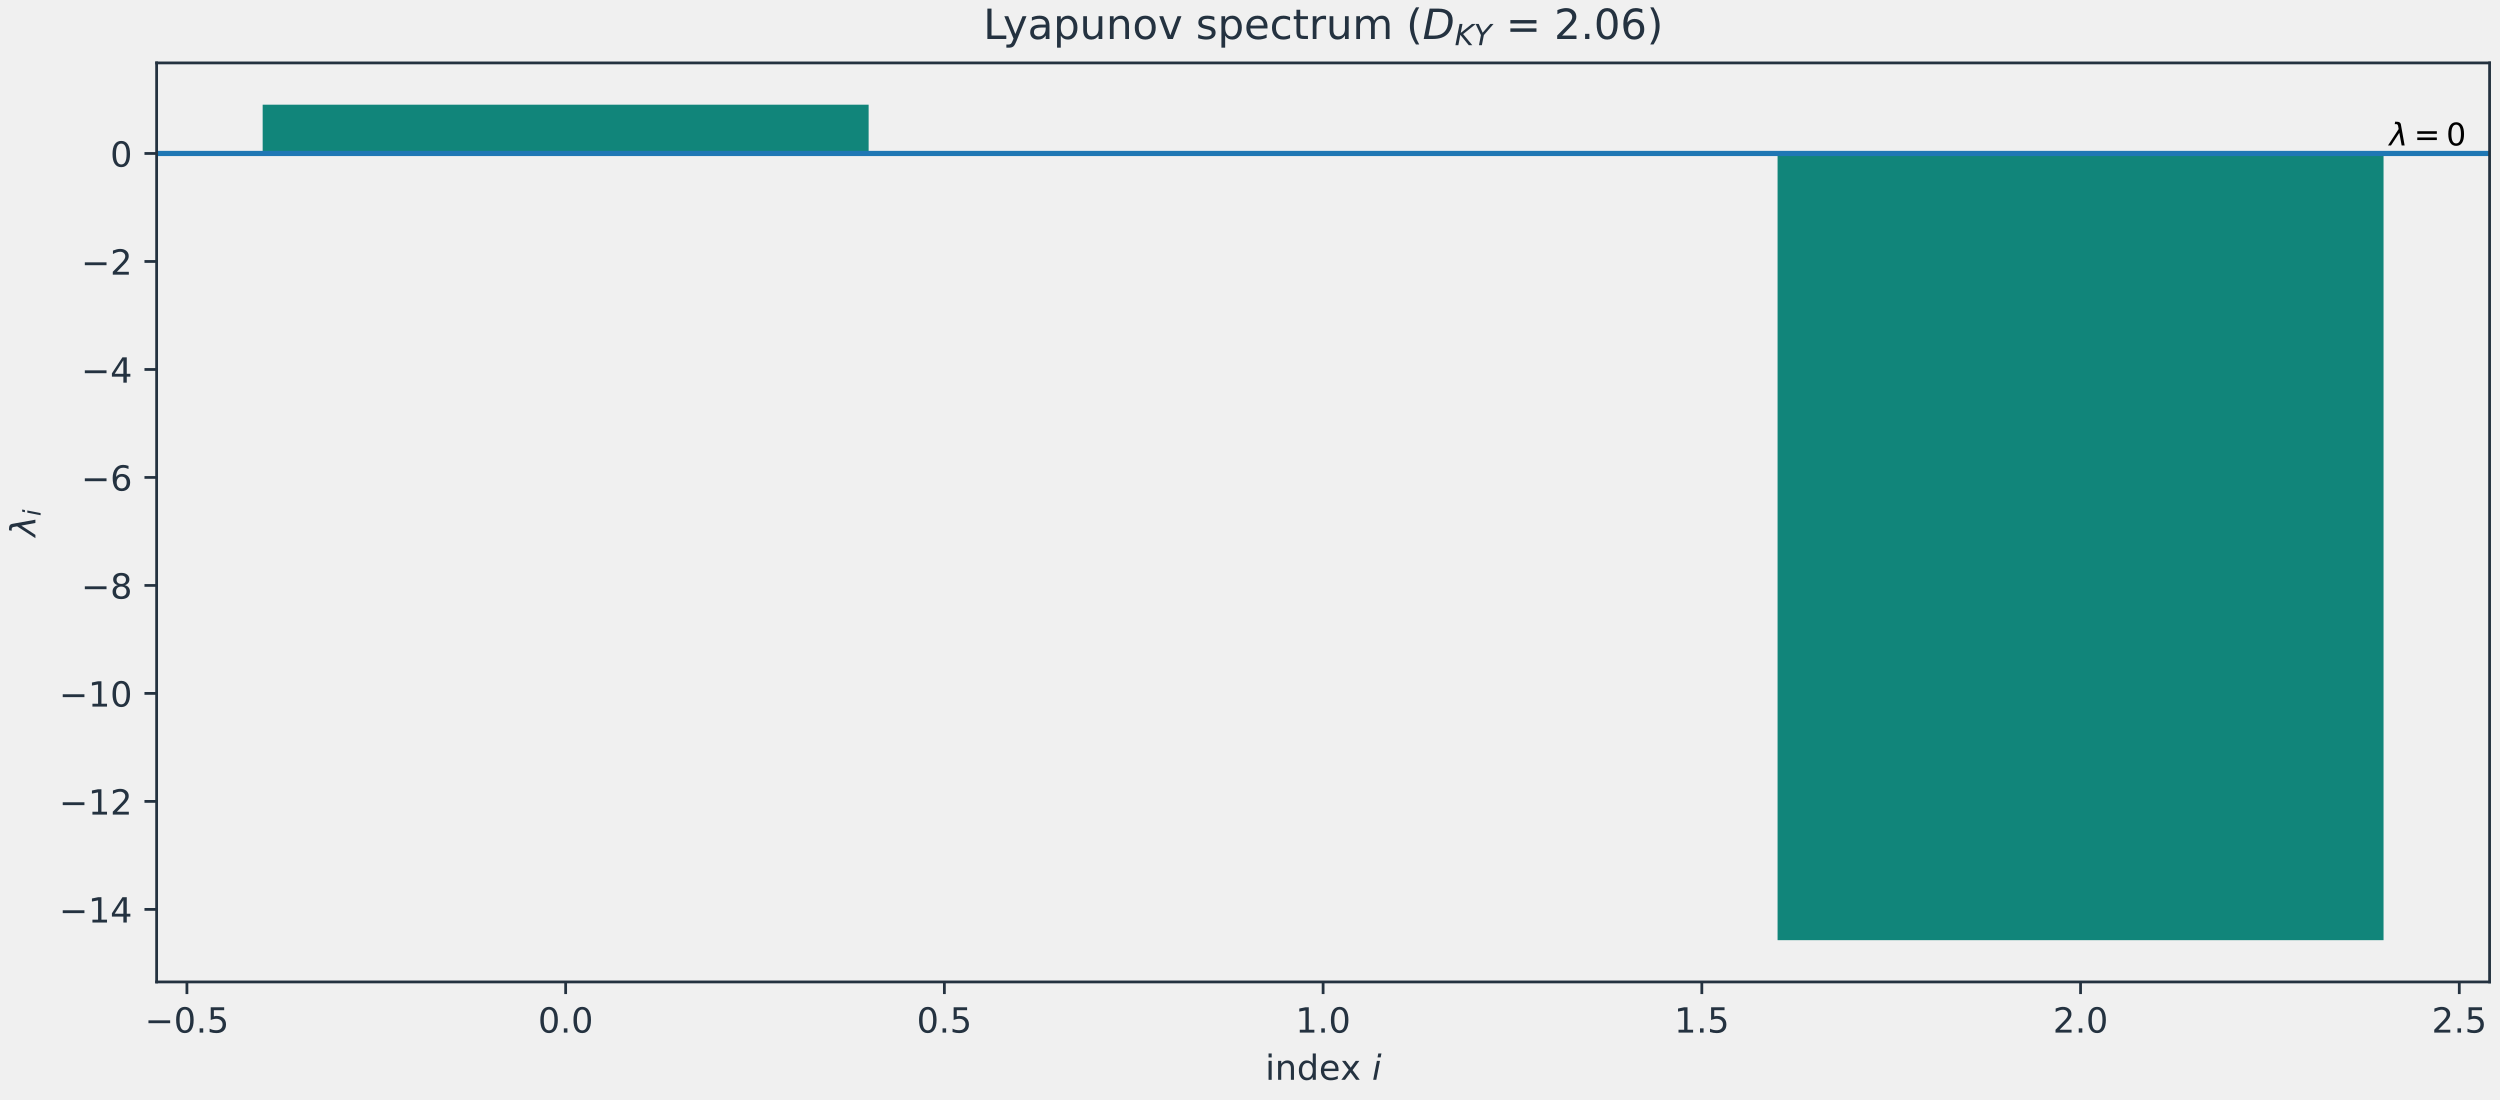
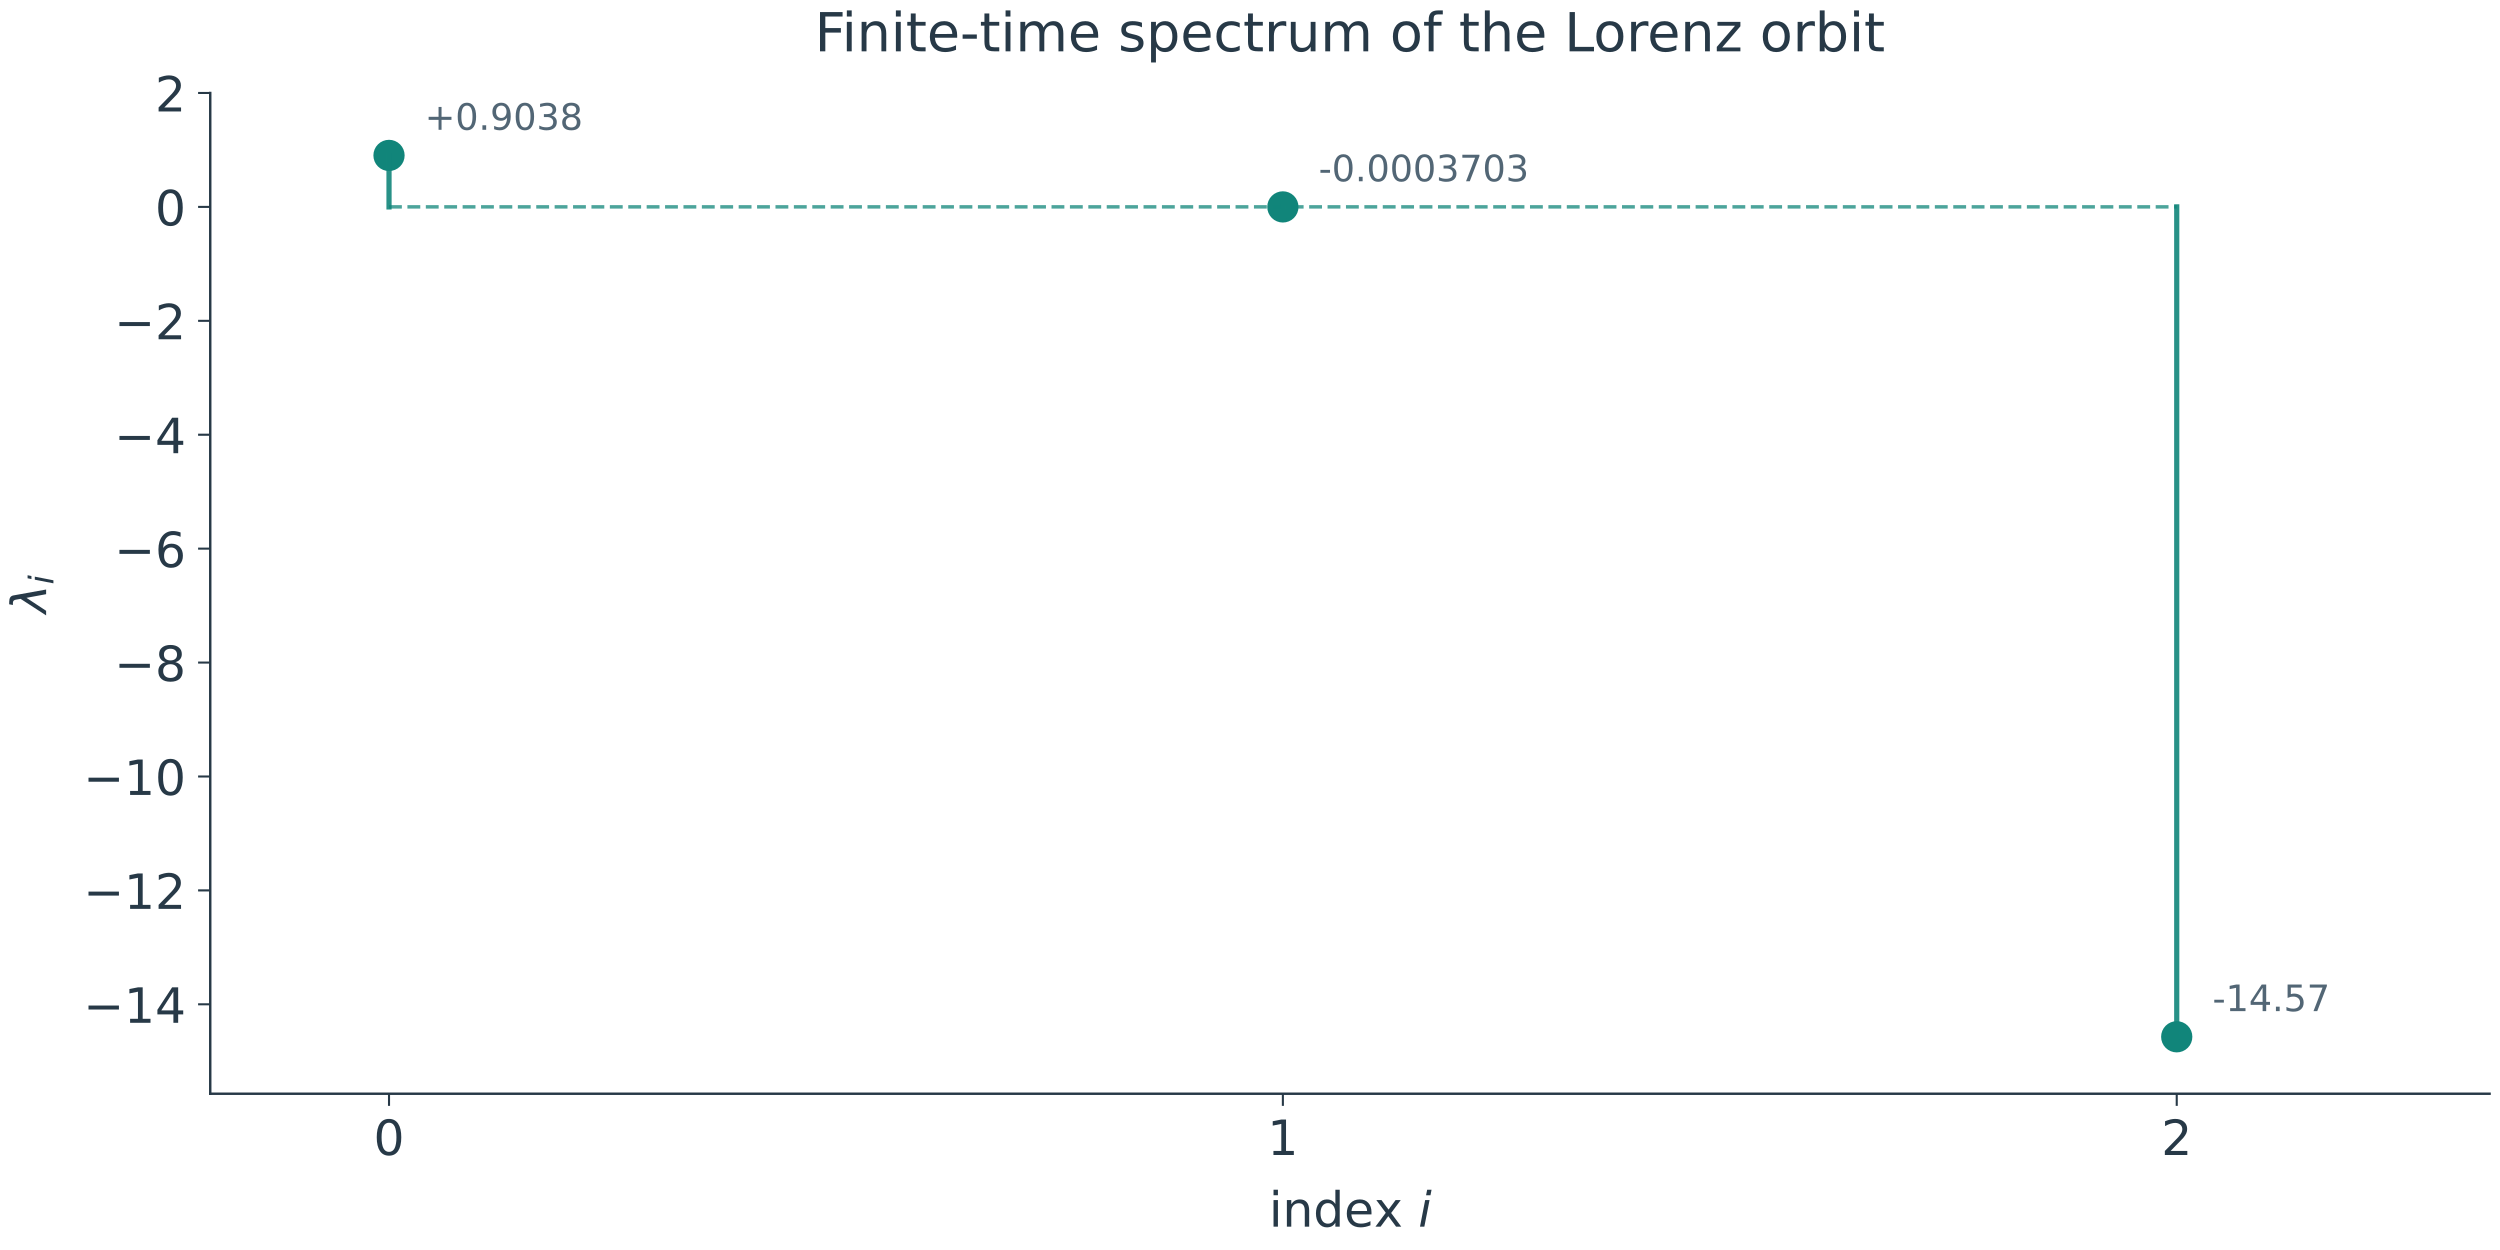
- <svg xmlns="http://www.w3.org/2000/svg" xmlns:xlink="http://www.w3.org/1999/xlink" width="720pt" height="316.8pt" viewBox="0 0 720 316.8" version="1.1">
+ <svg xmlns="http://www.w3.org/2000/svg" xmlns:xlink="http://www.w3.org/1999/xlink" width="720pt" height="360pt" viewBox="0 0 720 360" version="1.1">
  <defs>
    <style type="text/css">*{stroke-linejoin: round; stroke-linecap: butt}</style>
  </defs>
  <g id="figure_1">
    <g id="patch_1">
-       <path d="M 0 316.8  L 720 316.8  L 720 0  L 0 0  L 0 316.8  z " style="fill: none" />
+       <path d="M 0 360  L 720 360  L 720 0  L 0 0  z " style="fill: #ffffff" />
    </g>
    <g id="axes_1">
      <g id="patch_2">
-         <path d="M 45.107 282.797  L 717 282.797  L 717 18.12  L 45.107 18.12  L 45.107 282.797  z " style="fill: none" />
-       </g>
-       <g id="patch_3">
-         <path d="M 75.648 44.204  L 250.165 44.204  L 250.165 30.151  L 75.648 30.151  z " clip-path="url(#p21ae099ee7)" style="fill: #11857a" />
-       </g>
-       <g id="patch_4">
-         <path d="M 293.795 44.204  L 468.312 44.204  L 468.312 44.21  L 293.795 44.21  z " clip-path="url(#p21ae099ee7)" style="fill: #11857a" />
-       </g>
-       <g id="patch_5">
-         <path d="M 511.942 44.204  L 686.459 44.204  L 686.459 270.767  L 511.942 270.767  z " clip-path="url(#p21ae099ee7)" style="fill: #11857a" />
+         <path d="M 60.55 314.996  L 717 314.996  L 717 26.778  L 60.55 26.778  z " style="fill: #ffffff" />
+       </g>
+       <g id="PathCollection_1">
+         <defs>
+           <path id="m7bce40d7ed" d="M 0 4  C 1.061 4 2.078 3.579 2.828 2.828  C 3.579 2.078 4 1.061 4 0  C 4 -1.061 3.579 -2.078 2.828 -2.828  C 2.078 -3.579 1.061 -4 0 -4  C -1.061 -4 -2.078 -3.579 -2.828 -2.828  C -3.579 -2.078 -4 -1.061 -4 0  C -4 1.061 -3.579 2.078 -2.828 2.828  C -2.078 3.579 -1.061 4 0 4  z " style="stroke: #11857a" />
+         </defs>
+         <g clip-path="url(#p15ca4efb0f)">
+           <use xlink:href="#m7bce40d7ed" x="112.036" y="44.761" style="fill: #11857a; stroke: #11857a" />
+           <use xlink:href="#m7bce40d7ed" x="369.468" y="59.592" style="fill: #11857a; stroke: #11857a" />
+           <use xlink:href="#m7bce40d7ed" x="626.899" y="298.593" style="fill: #11857a; stroke: #11857a" />
+         </g>
      </g>
      <g id="matplotlib.axis_1">
        <g id="xtick_1">
          <g id="line2d_1">
            <defs>
-               <path id="mef0556ea45" d="M 0 0  L 0 3.5  " style="stroke: #243240; stroke-width: 0.8" />
+               <path id="ma86509042d" d="M 0 0  L 0 3.5  " style="stroke: #273947; stroke-width: 0.6" />
            </defs>
            <g>
-               <use xlink:href="#mef0556ea45" x="53.833" y="282.797" style="fill: #243240; stroke: #243240; stroke-width: 0.8" />
+               <use xlink:href="#ma86509042d" x="112.036" y="314.996" style="fill: #273947; stroke: #273947; stroke-width: 0.6" />
            </g>
          </g>
          <g id="text_1">
-             <text style="font-size: 10px; font-family: 'IBM Plex Sans', 'DejaVu Sans', sans-serif; text-anchor: middle; fill: #243240" x="53.833" y="297.395" transform="rotate(-0 53.83315 297.3951)">−0.5</text>
+             <text style="font-size: 14px; font-family: 'DejaVu Sans', 'Arial', sans-serif; text-anchor: middle; fill: #273947" x="112.036" y="332.633" transform="rotate(-0 112.0363 332.6332)">0</text>
          </g>
        </g>
        <g id="xtick_2">
          <g id="line2d_2">
            <g>
-               <use xlink:href="#mef0556ea45" x="162.907" y="282.797" style="fill: #243240; stroke: #243240; stroke-width: 0.8" />
+               <use xlink:href="#ma86509042d" x="369.468" y="314.996" style="fill: #273947; stroke: #273947; stroke-width: 0.6" />
            </g>
          </g>
          <g id="text_2">
-             <text style="font-size: 10px; font-family: 'IBM Plex Sans', 'DejaVu Sans', sans-serif; text-anchor: middle; fill: #243240" x="162.907" y="297.395" transform="rotate(-0 162.9066 297.3951)">0.0</text>
+             <text style="font-size: 14px; font-family: 'DejaVu Sans', 'Arial', sans-serif; text-anchor: middle; fill: #273947" x="369.468" y="332.633" transform="rotate(-0 369.4676 332.6332)">1</text>
          </g>
        </g>
        <g id="xtick_3">
          <g id="line2d_3">
            <g>
-               <use xlink:href="#mef0556ea45" x="271.98" y="282.797" style="fill: #243240; stroke: #243240; stroke-width: 0.8" />
+               <use xlink:href="#ma86509042d" x="626.899" y="314.996" style="fill: #273947; stroke: #273947; stroke-width: 0.6" />
            </g>
          </g>
          <g id="text_3">
-             <text style="font-size: 10px; font-family: 'IBM Plex Sans', 'DejaVu Sans', sans-serif; text-anchor: middle; fill: #243240" x="271.98" y="297.395" transform="rotate(-0 271.9801 297.3951)">0.5</text>
-           </g>
-         </g>
-         <g id="xtick_4">
-           <g id="line2d_4">
-             <g>
-               <use xlink:href="#mef0556ea45" x="381.054" y="282.797" style="fill: #243240; stroke: #243240; stroke-width: 0.8" />
-             </g>
-           </g>
-           <g id="text_4">
-             <text style="font-size: 10px; font-family: 'IBM Plex Sans', 'DejaVu Sans', sans-serif; text-anchor: middle; fill: #243240" x="381.054" y="297.395" transform="rotate(-0 381.0535 297.3951)">1.0</text>
-           </g>
-         </g>
-         <g id="xtick_5">
-           <g id="line2d_5">
-             <g>
-               <use xlink:href="#mef0556ea45" x="490.127" y="282.797" style="fill: #243240; stroke: #243240; stroke-width: 0.8" />
-             </g>
-           </g>
-           <g id="text_5">
-             <text style="font-size: 10px; font-family: 'IBM Plex Sans', 'DejaVu Sans', sans-serif; text-anchor: middle; fill: #243240" x="490.127" y="297.395" transform="rotate(-0 490.127 297.3951)">1.5</text>
-           </g>
-         </g>
-         <g id="xtick_6">
-           <g id="line2d_6">
-             <g>
-               <use xlink:href="#mef0556ea45" x="599.2" y="282.797" style="fill: #243240; stroke: #243240; stroke-width: 0.8" />
-             </g>
-           </g>
-           <g id="text_6">
-             <text style="font-size: 10px; font-family: 'IBM Plex Sans', 'DejaVu Sans', sans-serif; text-anchor: middle; fill: #243240" x="599.2" y="297.395" transform="rotate(-0 599.2004 297.3951)">2.0</text>
-           </g>
-         </g>
-         <g id="xtick_7">
-           <g id="line2d_7">
-             <g>
-               <use xlink:href="#mef0556ea45" x="708.274" y="282.797" style="fill: #243240; stroke: #243240; stroke-width: 0.8" />
-             </g>
-           </g>
-           <g id="text_7">
-             <text style="font-size: 10px; font-family: 'IBM Plex Sans', 'DejaVu Sans', sans-serif; text-anchor: middle; fill: #243240" x="708.274" y="297.395" transform="rotate(-0 708.2739 297.3951)">2.5</text>
-           </g>
-         </g>
-         <g id="text_8">
-           <g style="fill: #243240" transform="translate(364.4035 311.3974)">
+             <text style="font-size: 14px; font-family: 'DejaVu Sans', 'Arial', sans-serif; text-anchor: middle; fill: #273947" x="626.899" y="332.633" transform="rotate(-0 626.8988 332.6332)">2</text>
+           </g>
+         </g>
+         <g id="text_4">
+           <g style="fill: #273947" transform="translate(365.4649 353.6365)">
            <text>
-               <tspan x="0" y="-0.406" style="font-size: 10px; font-family: 'DejaVu Sans'; fill: #243240">i</tspan>
-               <tspan x="2.778" y="-0.406" style="font-size: 10px; font-family: 'DejaVu Sans'; fill: #243240">n</tspan>
-               <tspan x="9.116" y="-0.406" style="font-size: 10px; font-family: 'DejaVu Sans'; fill: #243240">d</tspan>
-               <tspan x="15.464" y="-0.406" style="font-size: 10px; font-family: 'DejaVu Sans'; fill: #243240">e</tspan>
-               <tspan x="21.616" y="-0.406" style="font-size: 10px; font-family: 'DejaVu Sans'; fill: #243240">x</tspan>
-               <tspan x="27.534" y="-0.406" style="font-size: 10px; font-family: 'DejaVu Sans'; fill: #243240"> </tspan>
-               <tspan x="30.713" y="-0.406" style="font-style: oblique; font-size: 10px; font-family: 'DejaVu Sans'; fill: #243240">i</tspan>
+               <tspan x="0" y="-0.359" style="font-size: 14px; font-family: 'DejaVu Sans'; fill: #273947">i</tspan>
+               <tspan x="3.89" y="-0.359" style="font-size: 14px; font-family: 'DejaVu Sans'; fill: #273947">n</tspan>
+               <tspan x="12.763" y="-0.359" style="font-size: 14px; font-family: 'DejaVu Sans'; fill: #273947">d</tspan>
+               <tspan x="21.649" y="-0.359" style="font-size: 14px; font-family: 'DejaVu Sans'; fill: #273947">e</tspan>
+               <tspan x="30.263" y="-0.359" style="font-size: 14px; font-family: 'DejaVu Sans'; fill: #273947">x</tspan>
+               <tspan x="38.548" y="-0.359" style="font-size: 14px; font-family: 'DejaVu Sans'; fill: #273947"> </tspan>
+               <tspan x="42.998" y="-0.359" style="font-style: oblique; font-size: 14px; font-family: 'DejaVu Sans'; fill: #273947">i</tspan>
            </text>
          </g>
        </g>
      </g>
      <g id="matplotlib.axis_2">
        <g id="ytick_1">
+           <g id="line2d_4">
+             <defs>
+               <path id="m5c4212e3a3" d="M 0 0  L -3.5 0  " style="stroke: #273947; stroke-width: 0.6" />
+             </defs>
+             <g>
+               <use xlink:href="#m5c4212e3a3" x="60.55" y="289.241" style="fill: #273947; stroke: #273947; stroke-width: 0.6" />
+             </g>
+           </g>
+           <g id="text_5">
+             <text style="font-size: 14px; font-family: 'DejaVu Sans', 'Arial', sans-serif; text-anchor: end; fill: #273947" x="53.55" y="294.56" transform="rotate(-0 53.55008 294.5597)">−14</text>
+           </g>
+         </g>
+         <g id="ytick_2">
+           <g id="line2d_5">
+             <g>
+               <use xlink:href="#m5c4212e3a3" x="60.55" y="256.433" style="fill: #273947; stroke: #273947; stroke-width: 0.6" />
+             </g>
+           </g>
+           <g id="text_6">
+             <text style="font-size: 14px; font-family: 'DejaVu Sans', 'Arial', sans-serif; text-anchor: end; fill: #273947" x="53.55" y="261.752" transform="rotate(-0 53.55008 261.7518)">−12</text>
+           </g>
+         </g>
+         <g id="ytick_3">
+           <g id="line2d_6">
+             <g>
+               <use xlink:href="#m5c4212e3a3" x="60.55" y="223.625" style="fill: #273947; stroke: #273947; stroke-width: 0.6" />
+             </g>
+           </g>
+           <g id="text_7">
+             <text style="font-size: 14px; font-family: 'DejaVu Sans', 'Arial', sans-serif; text-anchor: end; fill: #273947" x="53.55" y="228.944" transform="rotate(-0 53.55008 228.9438)">−10</text>
+           </g>
+         </g>
+         <g id="ytick_4">
+           <g id="line2d_7">
+             <g>
+               <use xlink:href="#m5c4212e3a3" x="60.55" y="190.818" style="fill: #273947; stroke: #273947; stroke-width: 0.6" />
+             </g>
+           </g>
+           <g id="text_8">
+             <text style="font-size: 14px; font-family: 'DejaVu Sans', 'Arial', sans-serif; text-anchor: end; fill: #273947" x="53.55" y="196.136" transform="rotate(-0 53.55008 196.1359)">−8</text>
+           </g>
+         </g>
+         <g id="ytick_5">
          <g id="line2d_8">
-             <defs>
-               <path id="ma0914b25eb" d="M 0 0  L -3.5 0  " style="stroke: #243240; stroke-width: 0.8" />
-             </defs>
-             <g>
-               <use xlink:href="#ma0914b25eb" x="45.107" y="261.902" style="fill: #243240; stroke: #243240; stroke-width: 0.8" />
+             <g>
+               <use xlink:href="#m5c4212e3a3" x="60.55" y="158.01" style="fill: #273947; stroke: #273947; stroke-width: 0.6" />
            </g>
          </g>
          <g id="text_9">
-             <text style="font-size: 10px; font-family: 'IBM Plex Sans', 'DejaVu Sans', sans-serif; text-anchor: end; fill: #243240" x="38.107" y="265.701" transform="rotate(-0 38.10727 265.7012)">−14</text>
-           </g>
-         </g>
-         <g id="ytick_2">
+             <text style="font-size: 14px; font-family: 'DejaVu Sans', 'Arial', sans-serif; text-anchor: end; fill: #273947" x="53.55" y="163.328" transform="rotate(-0 53.55008 163.3279)">−6</text>
+           </g>
+         </g>
+         <g id="ytick_6">
          <g id="line2d_9">
            <g>
-               <use xlink:href="#ma0914b25eb" x="45.107" y="230.803" style="fill: #243240; stroke: #243240; stroke-width: 0.8" />
+               <use xlink:href="#m5c4212e3a3" x="60.55" y="125.202" style="fill: #273947; stroke: #273947; stroke-width: 0.6" />
            </g>
          </g>
          <g id="text_10">
-             <text style="font-size: 10px; font-family: 'IBM Plex Sans', 'DejaVu Sans', sans-serif; text-anchor: end; fill: #243240" x="38.107" y="234.601" transform="rotate(-0 38.10727 234.6015)">−12</text>
-           </g>
-         </g>
-         <g id="ytick_3">
+             <text style="font-size: 14px; font-family: 'DejaVu Sans', 'Arial', sans-serif; text-anchor: end; fill: #273947" x="53.55" y="130.52" transform="rotate(-0 53.55008 130.52)">−4</text>
+           </g>
+         </g>
+         <g id="ytick_7">
          <g id="line2d_10">
            <g>
-               <use xlink:href="#ma0914b25eb" x="45.107" y="199.703" style="fill: #243240; stroke: #243240; stroke-width: 0.8" />
+               <use xlink:href="#m5c4212e3a3" x="60.55" y="92.394" style="fill: #273947; stroke: #273947; stroke-width: 0.6" />
            </g>
          </g>
          <g id="text_11">
-             <text style="font-size: 10px; font-family: 'IBM Plex Sans', 'DejaVu Sans', sans-serif; text-anchor: end; fill: #243240" x="38.107" y="203.502" transform="rotate(-0 38.10727 203.5017)">−10</text>
-           </g>
-         </g>
-         <g id="ytick_4">
+             <text style="font-size: 14px; font-family: 'DejaVu Sans', 'Arial', sans-serif; text-anchor: end; fill: #273947" x="53.55" y="97.712" transform="rotate(-0 53.55008 97.71206)">−2</text>
+           </g>
+         </g>
+         <g id="ytick_8">
          <g id="line2d_11">
            <g>
-               <use xlink:href="#ma0914b25eb" x="45.107" y="168.603" style="fill: #243240; stroke: #243240; stroke-width: 0.8" />
+               <use xlink:href="#m5c4212e3a3" x="60.55" y="59.586" style="fill: #273947; stroke: #273947; stroke-width: 0.6" />
            </g>
          </g>
          <g id="text_12">
-             <text style="font-size: 10px; font-family: 'IBM Plex Sans', 'DejaVu Sans', sans-serif; text-anchor: end; fill: #243240" x="38.107" y="172.402" transform="rotate(-0 38.10727 172.402)">−8</text>
-           </g>
-         </g>
-         <g id="ytick_5">
+             <text style="font-size: 14px; font-family: 'DejaVu Sans', 'Arial', sans-serif; text-anchor: end; fill: #273947" x="53.55" y="64.904" transform="rotate(-0 53.55008 64.90412)">0</text>
+           </g>
+         </g>
+         <g id="ytick_9">
          <g id="line2d_12">
            <g>
-               <use xlink:href="#ma0914b25eb" x="45.107" y="137.503" style="fill: #243240; stroke: #243240; stroke-width: 0.8" />
+               <use xlink:href="#m5c4212e3a3" x="60.55" y="26.778" style="fill: #273947; stroke: #273947; stroke-width: 0.6" />
            </g>
          </g>
          <g id="text_13">
-             <text style="font-size: 10px; font-family: 'IBM Plex Sans', 'DejaVu Sans', sans-serif; text-anchor: end; fill: #243240" x="38.107" y="141.302" transform="rotate(-0 38.10727 141.3023)">−6</text>
-           </g>
-         </g>
-         <g id="ytick_6">
-           <g id="line2d_13">
-             <g>
-               <use xlink:href="#ma0914b25eb" x="45.107" y="106.404" style="fill: #243240; stroke: #243240; stroke-width: 0.8" />
-             </g>
-           </g>
-           <g id="text_14">
-             <text style="font-size: 10px; font-family: 'IBM Plex Sans', 'DejaVu Sans', sans-serif; text-anchor: end; fill: #243240" x="38.107" y="110.203" transform="rotate(-0 38.10727 110.2026)">−4</text>
-           </g>
-         </g>
-         <g id="ytick_7">
-           <g id="line2d_14">
-             <g>
-               <use xlink:href="#ma0914b25eb" x="45.107" y="75.304" style="fill: #243240; stroke: #243240; stroke-width: 0.8" />
-             </g>
-           </g>
-           <g id="text_15">
-             <text style="font-size: 10px; font-family: 'IBM Plex Sans', 'DejaVu Sans', sans-serif; text-anchor: end; fill: #243240" x="38.107" y="79.103" transform="rotate(-0 38.10727 79.10289)">−2</text>
-           </g>
-         </g>
-         <g id="ytick_8">
-           <g id="line2d_15">
-             <g>
-               <use xlink:href="#ma0914b25eb" x="45.107" y="44.204" style="fill: #243240; stroke: #243240; stroke-width: 0.8" />
-             </g>
-           </g>
-           <g id="text_16">
-             <text style="font-size: 10px; font-family: 'IBM Plex Sans', 'DejaVu Sans', sans-serif; text-anchor: end; fill: #243240" x="38.107" y="48.003" transform="rotate(-0 38.10727 48.00318)">0</text>
-           </g>
-         </g>
-         <g id="text_17">
-           <g style="fill: #243240" transform="translate(10.60024 154.5588) rotate(-90)">
+             <text style="font-size: 14px; font-family: 'DejaVu Sans', 'Arial', sans-serif; text-anchor: end; fill: #273947" x="53.55" y="32.096" transform="rotate(-0 53.55008 32.09618)">2</text>
+           </g>
+         </g>
+         <g id="text_14">
+           <g style="fill: #273947" transform="translate(13.64024 176.6271) rotate(-90)">
            <text>
-               <tspan x="0" y="-0.406" style="font-style: oblique; font-size: 10px; font-family: 'DejaVu Sans'; fill: #243240">λ</tspan>
-               <tspan x="5.918" y="1.094" style="font-style: oblique; font-size: 7px; font-family: 'DejaVu Sans'; fill: #243240">i</tspan>
+               <tspan x="0" y="-0.359" style="font-style: oblique; font-size: 14px; font-family: 'DejaVu Sans'; fill: #273947">λ</tspan>
+               <tspan x="8.285" y="1.741" style="font-style: oblique; font-size: 9.8px; font-family: 'DejaVu Sans'; fill: #273947">i</tspan>
            </text>
          </g>
        </g>
      </g>
+       <g id="line2d_13">
+         <path d="M 112.036 59.586  L 626.899 59.586  " clip-path="url(#p15ca4efb0f)" style="fill: none; stroke-dasharray: 3.7,1.6; stroke-dashoffset: 0; stroke: #11857a; stroke-opacity: 0.75" />
+       </g>
+       <g id="line2d_14">
+         <path d="M 112.036 59.586  L 112.036 44.761  " clip-path="url(#p15ca4efb0f)" style="fill: none; stroke: #11857a; stroke-opacity: 0.9; stroke-width: 1.5; stroke-linecap: square" />
+       </g>
+       <g id="line2d_15">
+         <path d="M 369.468 59.586  L 369.468 59.592  " clip-path="url(#p15ca4efb0f)" style="fill: none; stroke: #11857a; stroke-opacity: 0.9; stroke-width: 1.5; stroke-linecap: square" />
+       </g>
      <g id="line2d_16">
-         <path d="M 45.107 44.204  L 717 44.204  " clip-path="url(#p21ae099ee7)" style="fill: none; stroke: #1f77b4; stroke-width: 1.5; stroke-linecap: square" />
-       </g>
-       <g id="patch_6">
-         <path d="M 45.107 282.797  L 45.107 18.12  " style="fill: none; stroke: #243240; stroke-width: 0.8; stroke-linejoin: miter; stroke-linecap: square" />
-       </g>
-       <g id="patch_7">
-         <path d="M 717 282.797  L 717 18.12  " style="fill: none; stroke: #243240; stroke-width: 0.8; stroke-linejoin: miter; stroke-linecap: square" />
-       </g>
-       <g id="patch_8">
-         <path d="M 45.107 282.797  L 717 282.797  " style="fill: none; stroke: #243240; stroke-width: 0.8; stroke-linejoin: miter; stroke-linecap: square" />
-       </g>
-       <g id="patch_9">
-         <path d="M 45.107 18.12  L 717 18.12  " style="fill: none; stroke: #243240; stroke-width: 0.8; stroke-linejoin: miter; stroke-linecap: square" />
+         <path d="M 626.899 59.586  L 626.899 298.593  " clip-path="url(#p15ca4efb0f)" style="fill: none; stroke: #11857a; stroke-opacity: 0.9; stroke-width: 1.5; stroke-linecap: square" />
+       </g>
+       <g id="patch_3">
+         <path d="M 60.55 314.996  L 60.55 26.778  " style="fill: none; stroke: #273947; stroke-width: 0.7; stroke-linejoin: miter; stroke-linecap: square" />
+       </g>
+       <g id="patch_4">
+         <path d="M 60.55 314.996  L 717 314.996  " style="fill: none; stroke: #273947; stroke-width: 0.7; stroke-linejoin: miter; stroke-linecap: square" />
+       </g>
+       <g id="text_15">
+         <text style="font-size: 10.5px; font-family: 'DejaVu Sans', 'Arial', sans-serif; text-anchor: start; fill: #526675" x="122.334" y="37.379" transform="rotate(-0 122.3336 37.37873)">+0.9038</text>
+       </g>
+       <g id="text_16">
+         <text style="font-size: 10.5px; font-family: 'DejaVu Sans', 'Arial', sans-serif; text-anchor: start; fill: #526675" x="379.765" y="52.21" transform="rotate(-0 379.7648 52.21005)">-0.0003703</text>
+       </g>
+       <g id="text_17">
+         <text style="font-size: 10.5px; font-family: 'DejaVu Sans', 'Arial', sans-serif; text-anchor: start; fill: #526675" x="637.196" y="291.211" transform="rotate(-0 637.1961 291.2107)">-14.57</text>
      </g>
      <g id="text_18">
-         <g transform="translate(688.1408 42.04224)">
-           <text>
-             <tspan x="0" y="-0.156" style="font-style: oblique; font-size: 9px; font-family: 'DejaVu Sans'">λ</tspan>
-             <tspan x="7.08" y="-0.156" style="font-size: 9px; font-family: 'DejaVu Sans'">=</tspan>
-             <tspan x="16.374" y="-0.156" style="font-size: 9px; font-family: 'DejaVu Sans'">0</tspan>
-           </text>
-         </g>
-       </g>
-       <g id="text_19">
-         <g style="fill: #243240" transform="translate(283.1935 12.12024)">
-           <text>
-             <tspan x="0" y="-0.891" style="font-size: 12px; font-family: 'DejaVu Sans'; fill: #243240">L</tspan>
-             <tspan x="5.686" y="-0.891" style="font-size: 12px; font-family: 'DejaVu Sans'; fill: #243240">y</tspan>
-             <tspan x="12.787" y="-0.891" style="font-size: 12px; font-family: 'DejaVu Sans'; fill: #243240">a</tspan>
-             <tspan x="20.141" y="-0.891" style="font-size: 12px; font-family: 'DejaVu Sans'; fill: #243240">p</tspan>
-             <tspan x="27.758" y="-0.891" style="font-size: 12px; font-family: 'DejaVu Sans'; fill: #243240">u</tspan>
-             <tspan x="35.363" y="-0.891" style="font-size: 12px; font-family: 'DejaVu Sans'; fill: #243240">n</tspan>
-             <tspan x="42.969" y="-0.891" style="font-size: 12px; font-family: 'DejaVu Sans'; fill: #243240">o</tspan>
-             <tspan x="50.311" y="-0.891" style="font-size: 12px; font-family: 'DejaVu Sans'; fill: #243240">v</tspan>
-             <tspan x="57.412" y="-0.891" style="font-size: 12px; font-family: 'DejaVu Sans'; fill: #243240"> </tspan>
-             <tspan x="61.227" y="-0.891" style="font-size: 12px; font-family: 'DejaVu Sans'; fill: #243240">s</tspan>
-             <tspan x="67.479" y="-0.891" style="font-size: 12px; font-family: 'DejaVu Sans'; fill: #243240">p</tspan>
-             <tspan x="75.096" y="-0.891" style="font-size: 12px; font-family: 'DejaVu Sans'; fill: #243240">e</tspan>
-             <tspan x="82.479" y="-0.891" style="font-size: 12px; font-family: 'DejaVu Sans'; fill: #243240">c</tspan>
-             <tspan x="89.076" y="-0.891" style="font-size: 12px; font-family: 'DejaVu Sans'; fill: #243240">t</tspan>
-             <tspan x="93.781" y="-0.891" style="font-size: 12px; font-family: 'DejaVu Sans'; fill: #243240">r</tspan>
-             <tspan x="98.715" y="-0.891" style="font-size: 12px; font-family: 'DejaVu Sans'; fill: #243240">u</tspan>
-             <tspan x="106.32" y="-0.891" style="font-size: 12px; font-family: 'DejaVu Sans'; fill: #243240">m</tspan>
-             <tspan x="118.01" y="-0.891" style="font-size: 12px; font-family: 'DejaVu Sans'; fill: #243240"> </tspan>
-             <tspan x="121.824" y="-0.891" style="font-size: 12px; font-family: 'DejaVu Sans'; fill: #243240">(</tspan>
-             <tspan x="146.714" y="-0.891" style="font-size: 12px; font-family: 'DejaVu Sans'; fill: #243240"> </tspan>
-             <tspan x="150.528" y="-0.891" style="font-size: 12px; font-family: 'DejaVu Sans'; fill: #243240">=</tspan>
-             <tspan x="160.583" y="-0.891" style="font-size: 12px; font-family: 'DejaVu Sans'; fill: #243240"> </tspan>
-             <tspan x="164.397" y="-0.891" style="font-size: 12px; font-family: 'DejaVu Sans'; fill: #243240">2</tspan>
-             <tspan x="172.032" y="-0.891" style="font-size: 12px; font-family: 'DejaVu Sans'; fill: #243240">.</tspan>
-             <tspan x="175.846" y="-0.891" style="font-size: 12px; font-family: 'DejaVu Sans'; fill: #243240">0</tspan>
-             <tspan x="183.481" y="-0.891" style="font-size: 12px; font-family: 'DejaVu Sans'; fill: #243240">6</tspan>
-             <tspan x="191.116" y="-0.891" style="font-size: 12px; font-family: 'DejaVu Sans'; fill: #243240">)</tspan>
-             <tspan x="126.506" y="-0.891" style="font-style: oblique; font-size: 12px; font-family: 'DejaVu Sans'; fill: #243240">D</tspan>
-             <tspan x="135.746" y="0.909" style="font-style: oblique; font-size: 8.4px; font-family: 'DejaVu Sans'; fill: #243240">K</tspan>
-             <tspan x="141.254" y="0.909" style="font-style: oblique; font-size: 8.4px; font-family: 'DejaVu Sans'; fill: #243240">Y</tspan>
-           </text>
-         </g>
+         <text style="font-size: 15.5px; font-family: 'DejaVu Sans', 'Arial', sans-serif; text-anchor: middle; fill: #273947" x="388.775" y="14.778" transform="rotate(-0 388.7749 14.77782)">Finite-time spectrum of the Lorenz orbit</text>
      </g>
    </g>
  </g>
  <defs>
-     <clipPath id="p21ae099ee7">
-       <rect x="45.107" y="18.12" width="671.892" height="264.677" />
+     <clipPath id="p15ca4efb0f">
+       <rect x="60.55" y="26.778" width="656.45" height="288.219" />
    </clipPath>
  </defs>
</svg>
